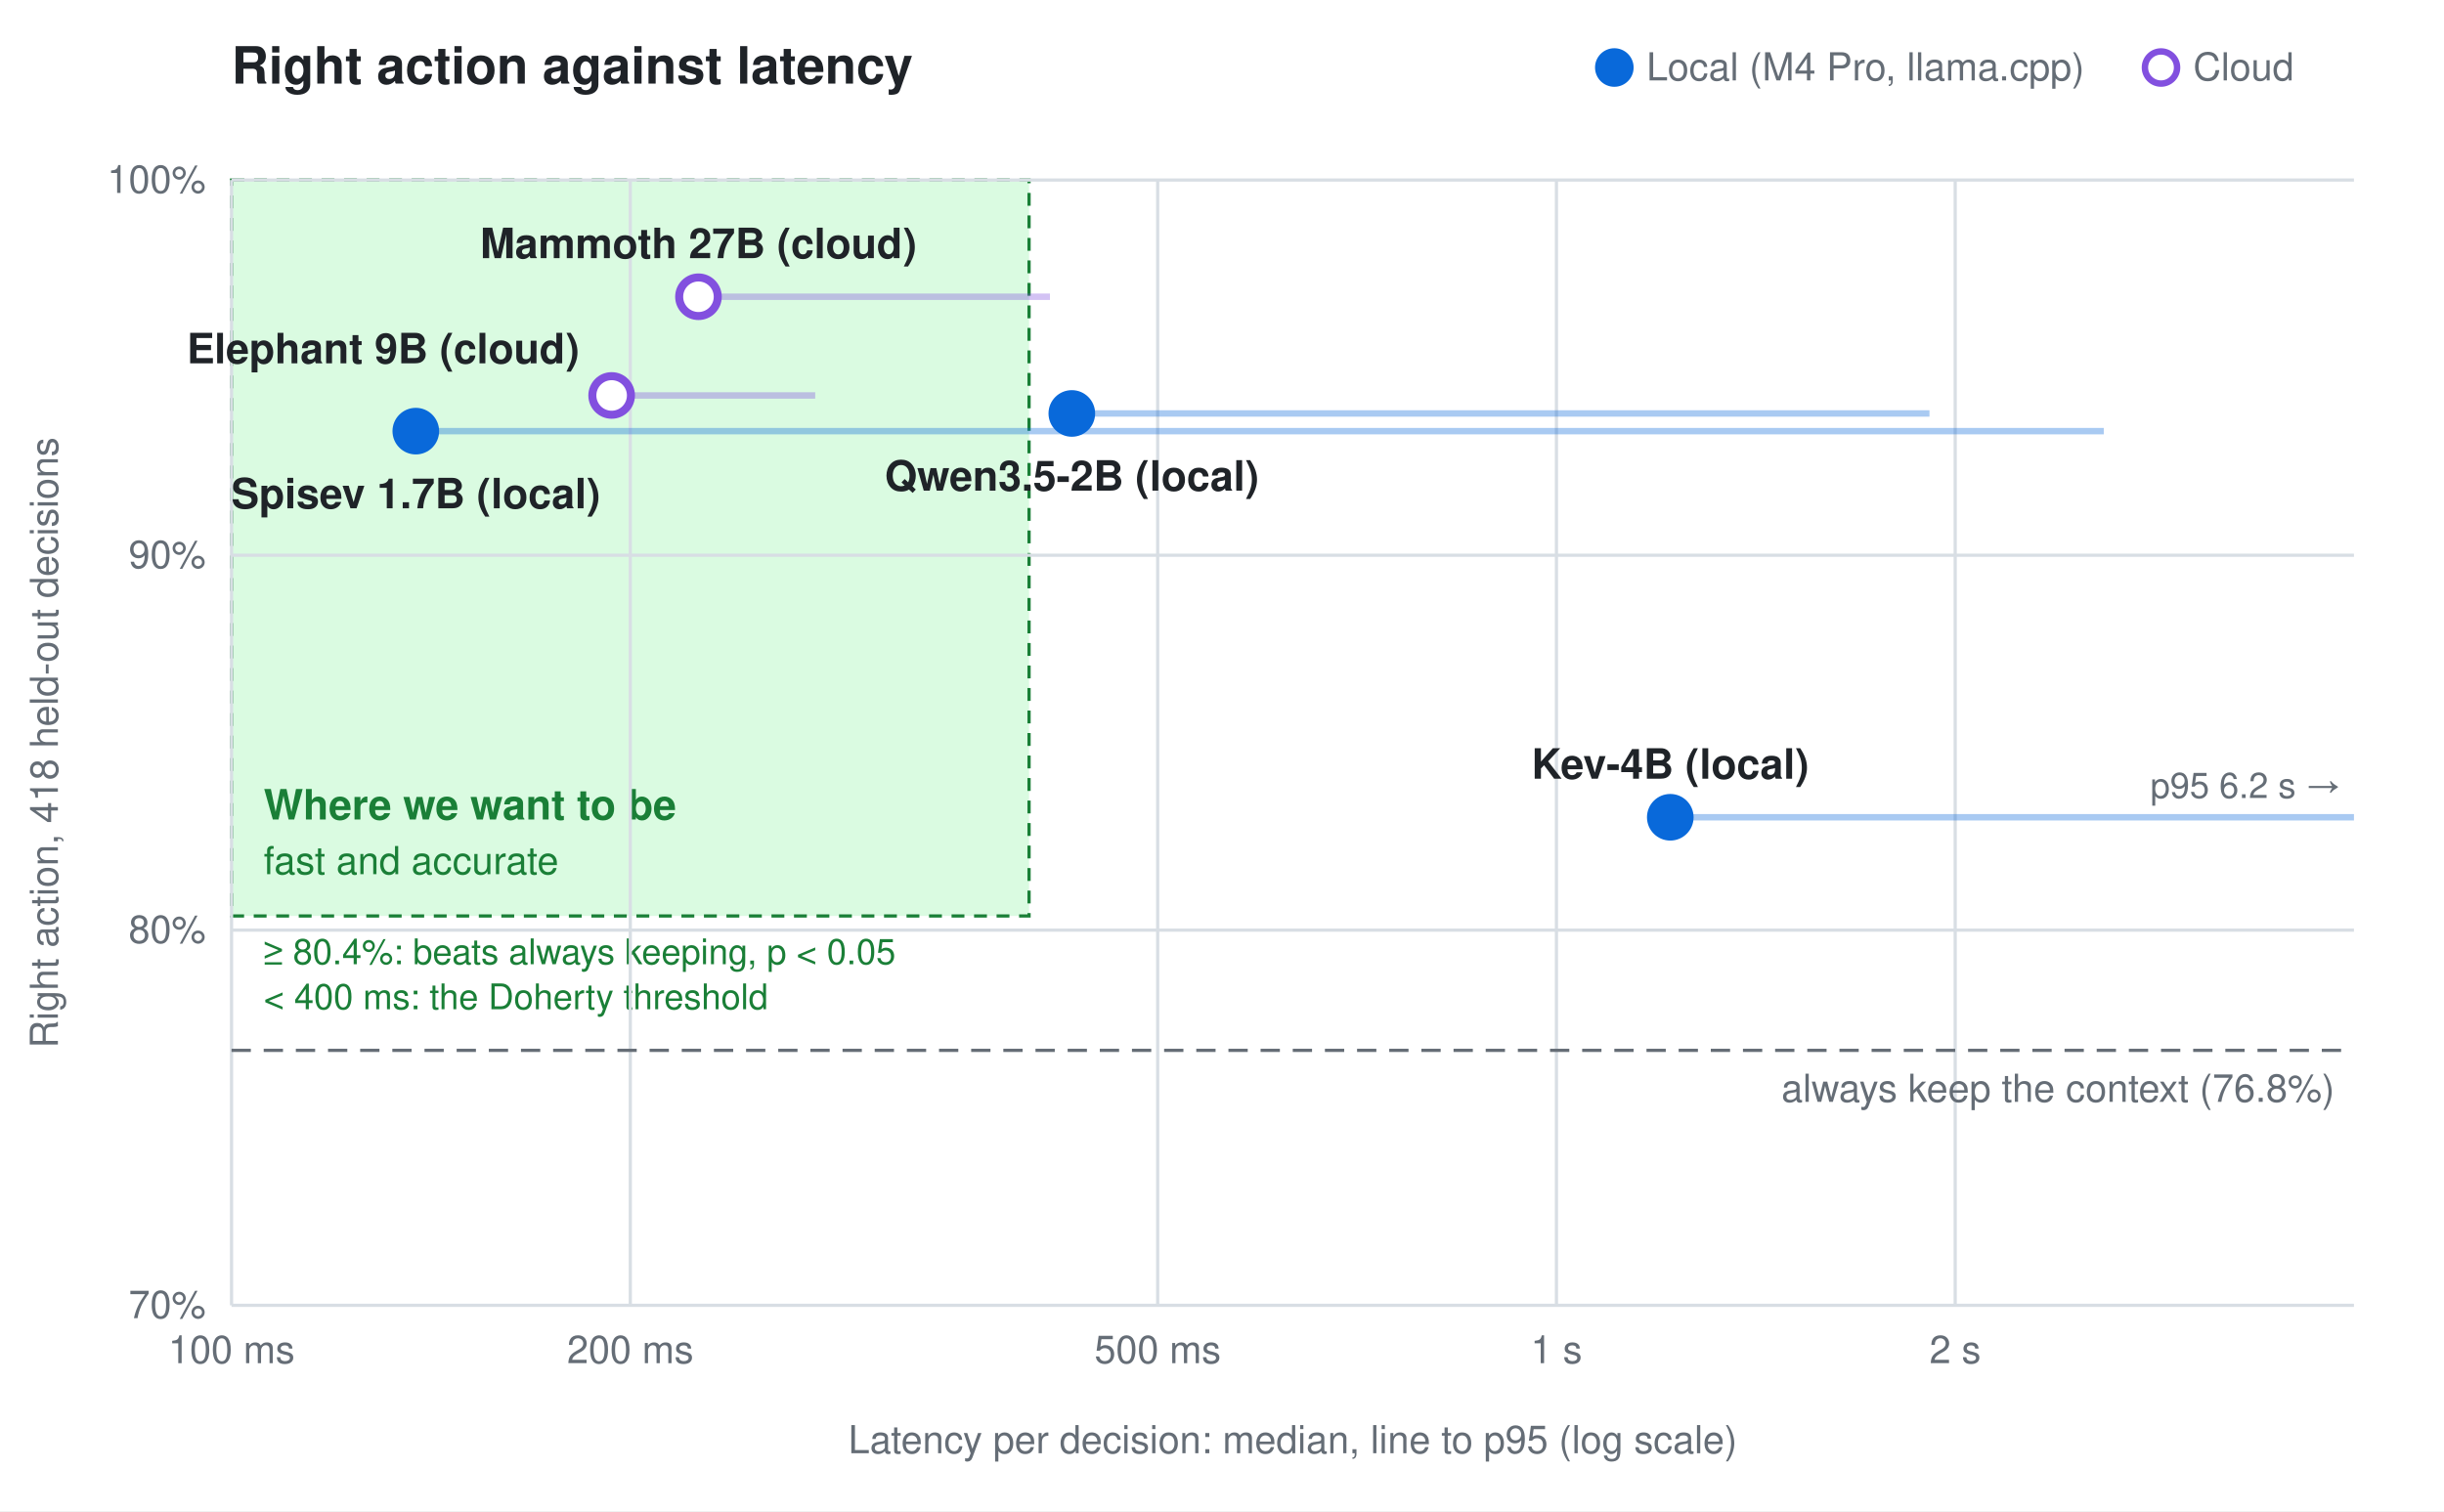
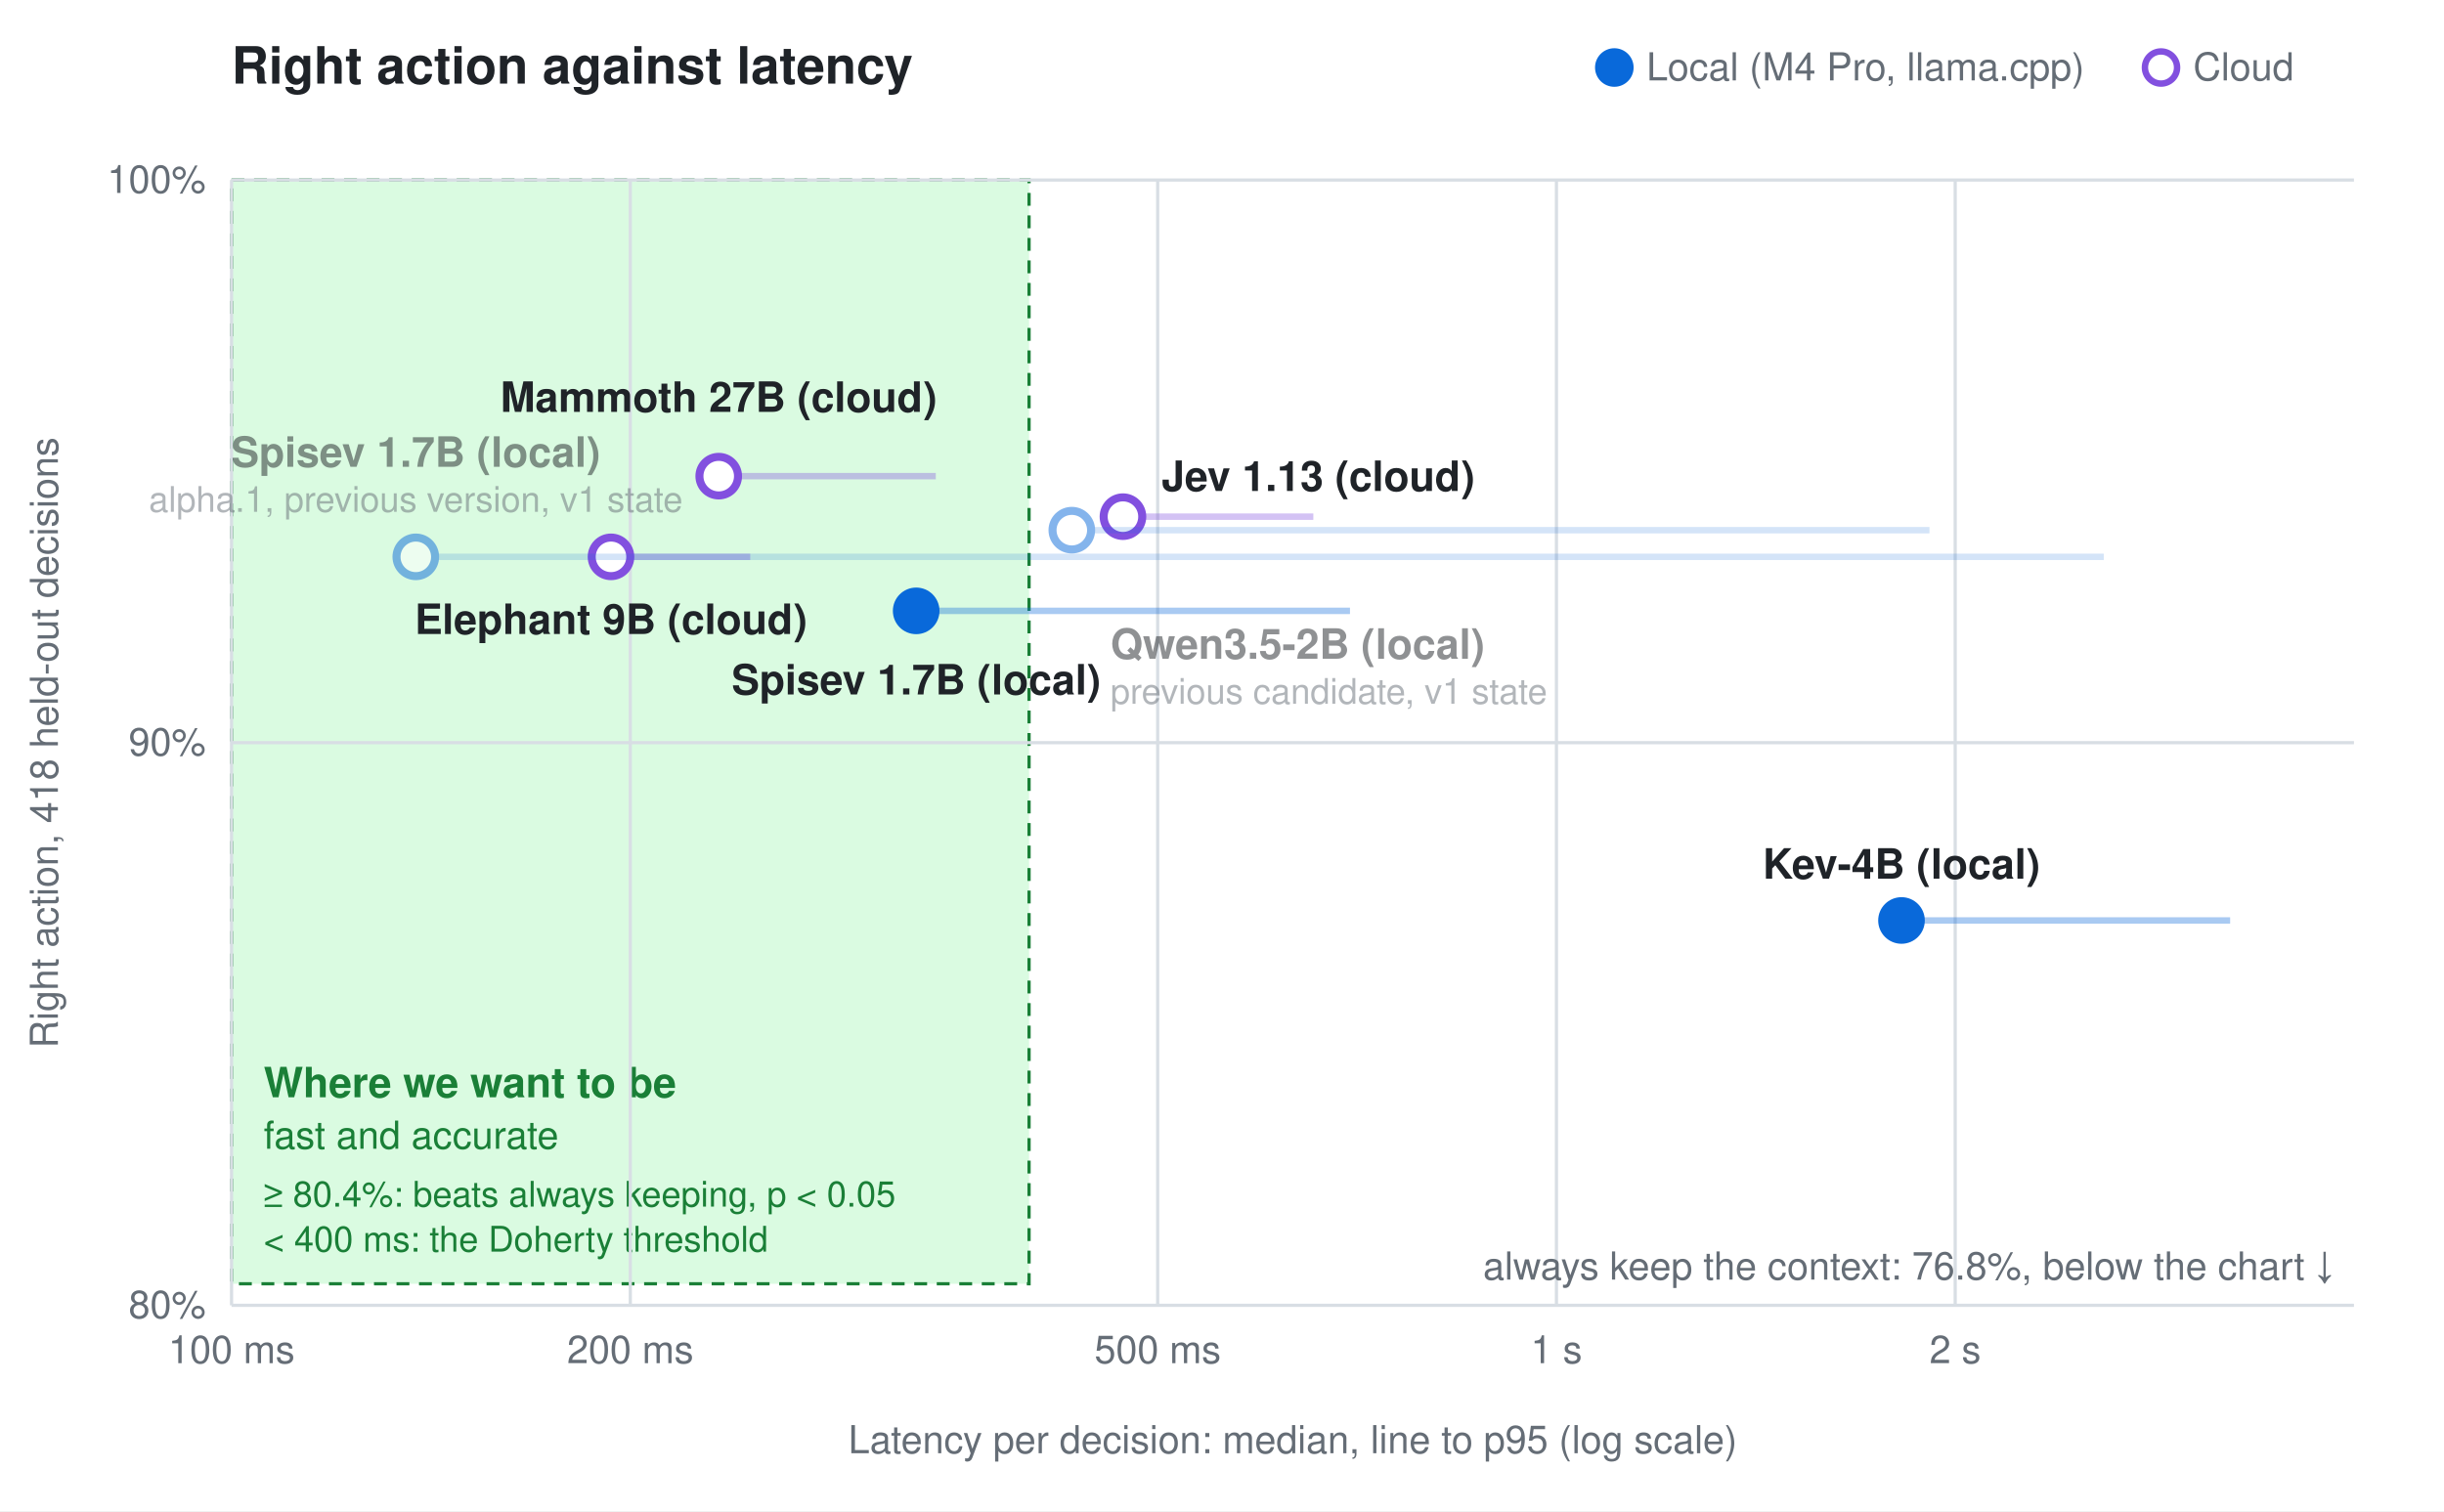
<svg xmlns="http://www.w3.org/2000/svg" viewBox="0 0 760 470" width="760" height="470" font-family="-apple-system, BlinkMacSystemFont, 'Segoe UI', Helvetica, Arial, sans-serif">
  <style>
  .bg { fill: #ffffff; } text { fill: #1f2328; font-size: 13px; } .muted { fill: #656d76; font-size: 12px; }
  .grid { stroke: #d8dee4; } .default { stroke: #656d76; }
  .zone { fill: #dafbe1; stroke: #1a7f37; } text.goal { fill: #1a7f37; }
  .local { fill: #0969da; stroke: #0969da; } .cloud { fill: #ffffff; stroke: #8250df; }
  .local-tail { stroke: #0969da; } .cloud-tail { stroke: #8250df; }
+   .previous circle { fill: #ffffff; } .previous { opacity: 0.5; }
  @media (prefers-color-scheme: dark) {
    .bg { fill: #0d1117; } text { fill: #e6edf3; } .muted { fill: #8d96a0; }
    .grid { stroke: #30363d; } .default { stroke: #8d96a0; }
    .zone { fill: #12261e; stroke: #3fb950; } text.goal { fill: #3fb950; }
    .local { fill: #4493f8; stroke: #4493f8; } .cloud { fill: #0d1117; stroke: #ab7df8; }
    .local-tail { stroke: #4493f8; } .cloud-tail { stroke: #ab7df8; }
+     .previous circle { fill: #0d1117; }
  }
</style>
  <rect class="bg" width="760" height="470" />
-   <rect x="72" y="56" width="248.0" height="228.9" class="zone" stroke-dasharray="4 3" />
-   <text x="82" y="254.9" class="goal" style="font-weight: 600">Where we want to be</text>
-   <text x="82" y="271.9" class="goal" style="font-size: 12px">fast and accurate</text>
-   <text x="82" y="299.9" class="goal" style="font-size: 11px">≥ 80.4%: beats always keeping, p &lt; 0.05</text>
-   <text x="82" y="313.9" class="goal" style="font-size: 11px">&lt; 400 ms: the Doherty threshold</text>
+   <rect x="72" y="56" width="248.0" height="343.3" class="zone" stroke-dasharray="4 3" />
+   <text x="82" y="341.3" class="goal" style="font-weight: 600">Where we want to be</text>
+   <text x="82" y="357.3" class="goal" style="font-size: 12px">fast and accurate</text>
+   <text x="82" y="375.3" class="goal" style="font-size: 11px">≥ 80.4%: beats always keeping, p &lt; 0.05</text>
+   <text x="82" y="389.3" class="goal" style="font-size: 11px">&lt; 400 ms: the Doherty threshold</text>
  <line class="grid" x1="72.0" x2="72.0" y1="56" y2="406" />
  <text class="muted" x="72.0" y="424" text-anchor="middle">100 ms</text>
  <line class="grid" x1="196.0" x2="196.0" y1="56" y2="406" />
  <text class="muted" x="196.0" y="424" text-anchor="middle">200 ms</text>
  <line class="grid" x1="360.0" x2="360.0" y1="56" y2="406" />
  <text class="muted" x="360.0" y="424" text-anchor="middle">500 ms</text>
  <line class="grid" x1="484.0" x2="484.0" y1="56" y2="406" />
  <text class="muted" x="484.0" y="424" text-anchor="middle">1 s</text>
  <line class="grid" x1="608.0" x2="608.0" y1="56" y2="406" />
  <text class="muted" x="608.0" y="424" text-anchor="middle">2 s</text>
  <line class="grid" x1="72" x2="732" y1="406.0" y2="406.0" />
-   <text class="muted" x="64" y="410.0" text-anchor="end">70%</text>
-   <line class="grid" x1="72" x2="732" y1="289.3" y2="289.3" />
-   <text class="muted" x="64" y="293.3" text-anchor="end">80%</text>
-   <line class="grid" x1="72" x2="732" y1="172.7" y2="172.7" />
-   <text class="muted" x="64" y="176.7" text-anchor="end">90%</text>
+   <text class="muted" x="64" y="410.0" text-anchor="end">80%</text>
+   <line class="grid" x1="72" x2="732" y1="231.0" y2="231.0" />
+   <text class="muted" x="64" y="235.0" text-anchor="end">90%</text>
  <line class="grid" x1="72" x2="732" y1="56.0" y2="56.0" />
  <text class="muted" x="64" y="60.0" text-anchor="end">100%</text>
-   <line x1="72" x2="732" y1="326.7" y2="326.7" class="default" stroke-dasharray="6 4" />
-   <text class="muted" x="726" y="342.7" text-anchor="end">always keep the context (76.8%)</text>
-   <line x1="129.3" x2="654.2" y1="134.1" y2="134.1" class="local-tail" stroke-width="2" stroke-opacity="0.35" />
-   <circle class="local" cx="129.3" cy="134.1" r="6" stroke-width="2.5" />
-   <text x="129.3" y="158.1" text-anchor="middle" style="font-weight: 600">Spisev 1.7B (local)</text>
-   <line x1="333.3" x2="600.0" y1="128.6" y2="128.6" class="local-tail" stroke-width="2" stroke-opacity="0.35" />
-   <circle class="local" cx="333.3" cy="128.6" r="6" stroke-width="2.5" />
-   <text x="333.3" y="152.6" text-anchor="middle" style="font-weight: 600">Qwen3.5-2B (local)</text>
-   <line x1="519.4" x2="732.0" y1="254.2" y2="254.2" class="local-tail" stroke-width="2" stroke-opacity="0.35" />
-   <text class="muted" x="728.0" y="248.2" text-anchor="end" style="font-size: 11px">p95 6.2 s →</text>
-   <circle class="local" cx="519.4" cy="254.2" r="6" stroke-width="2.5" />
-   <text x="519.4" y="242.2" text-anchor="middle" style="font-weight: 600">Kev-4B (local)</text>
-   <line x1="190.2" x2="253.5" y1="123.0" y2="123.0" class="cloud-tail" stroke-width="2" stroke-opacity="0.35" />
-   <circle class="cloud" cx="190.2" cy="123.0" r="6" stroke-width="2.5" />
-   <text x="180.2" y="113.0" text-anchor="end" style="font-weight: 600">Elephant 9B (cloud)</text>
-   <line x1="217.2" x2="326.5" y1="92.3" y2="92.3" class="cloud-tail" stroke-width="2" stroke-opacity="0.35" />
-   <circle class="cloud" cx="217.2" cy="92.3" r="6" stroke-width="2.5" />
-   <text x="217.2" y="80.3" text-anchor="middle" style="font-weight: 600">Mammoth 27B (cloud)</text>
+   <text class="muted" x="726" y="398" text-anchor="end">always keep the context: 76.8%, below the chart ↓</text>
+   <line x1="284.9" x2="419.8" y1="190.0" y2="190.0" class="local-tail" stroke-width="2" stroke-opacity="0.35" />
+   <circle class="local" cx="284.9" cy="190.0" r="6" stroke-width="2.5" />
+   <text x="284.9" y="216.0" text-anchor="middle" style="font-weight: 600">Spisev 1.7B (local)</text>
+   <line x1="591.3" x2="693.5" y1="286.3" y2="286.3" class="local-tail" stroke-width="2" stroke-opacity="0.35" />
+   <circle class="local" cx="591.3" cy="286.3" r="6" stroke-width="2.5" />
+   <text x="591.3" y="273.3" text-anchor="middle" style="font-weight: 600">Kev-4B (local)</text>
+   <line x1="190.0" x2="233.3" y1="173.2" y2="173.2" class="cloud-tail" stroke-width="2" stroke-opacity="0.35" />
+   <circle class="cloud" cx="190.0" cy="173.2" r="6" stroke-width="2.5" />
+   <text x="190.0" y="197.2" text-anchor="middle" style="font-weight: 600">Elephant 9B (cloud)</text>
+   <line x1="223.5" x2="291.0" y1="148.1" y2="148.1" class="cloud-tail" stroke-width="2" stroke-opacity="0.35" />
+   <circle class="cloud" cx="223.5" cy="148.1" r="6" stroke-width="2.5" />
+   <text x="223.5" y="128.1" text-anchor="middle" style="font-weight: 600">Mammoth 27B (cloud)</text>
+   <line x1="349.2" x2="408.4" y1="160.7" y2="160.7" class="cloud-tail" stroke-width="2" stroke-opacity="0.35" />
+   <circle class="cloud" cx="349.2" cy="160.7" r="6" stroke-width="2.5" />
+   <text x="361.2" y="152.7" text-anchor="start" style="font-weight: 600">Jev 1.13 (cloud)</text>
+   <g class="previous">
+     <line x1="129.3" x2="654.2" y1="173.2" y2="173.2" class="local-tail" stroke-width="2" stroke-opacity="0.35" />
+     <circle class="local" cx="129.3" cy="173.2" r="6" stroke-width="2.5" />
+     <text x="129.3" y="145.2" text-anchor="middle" style="font-weight: 600">Spisev 1.7B (local)</text>
+     <text x="129.3" y="159.2" text-anchor="middle" class="muted" style="font-size: 11px">alpha.1, previous version, v1 state</text>
+   </g>
+   <g class="previous">
+     <line x1="333.3" x2="600.0" y1="164.9" y2="164.9" class="local-tail" stroke-width="2" stroke-opacity="0.35" />
+     <circle class="local" cx="333.3" cy="164.9" r="6" stroke-width="2.5" />
+     <text x="345.3" y="204.9" text-anchor="start" style="font-weight: 600">Qwen3.5-2B (local)</text>
+     <text x="345.3" y="218.9" text-anchor="start" class="muted" style="font-size: 11px">previous candidate, v1 state</text>
+   </g>
  <text x="72" y="26" style="font-size: 16px; font-weight: 600">Right action against latency</text>
  <text x="402" y="452" text-anchor="middle" class="muted">Latency per decision: median, line to p95 (log scale)</text>
  <text transform="translate(18 231) rotate(-90)" text-anchor="middle" class="muted">Right action, 418 held-out decisions</text>
  <circle class="local" cx="502" cy="21" r="5" stroke-width="2" />
  <text x="512" y="25" class="muted">Local (M4 Pro, llama.cpp)</text>
  <circle class="cloud" cx="672" cy="21" r="5" stroke-width="2" />
  <text x="682" y="25" class="muted">Cloud</text>
</svg>
